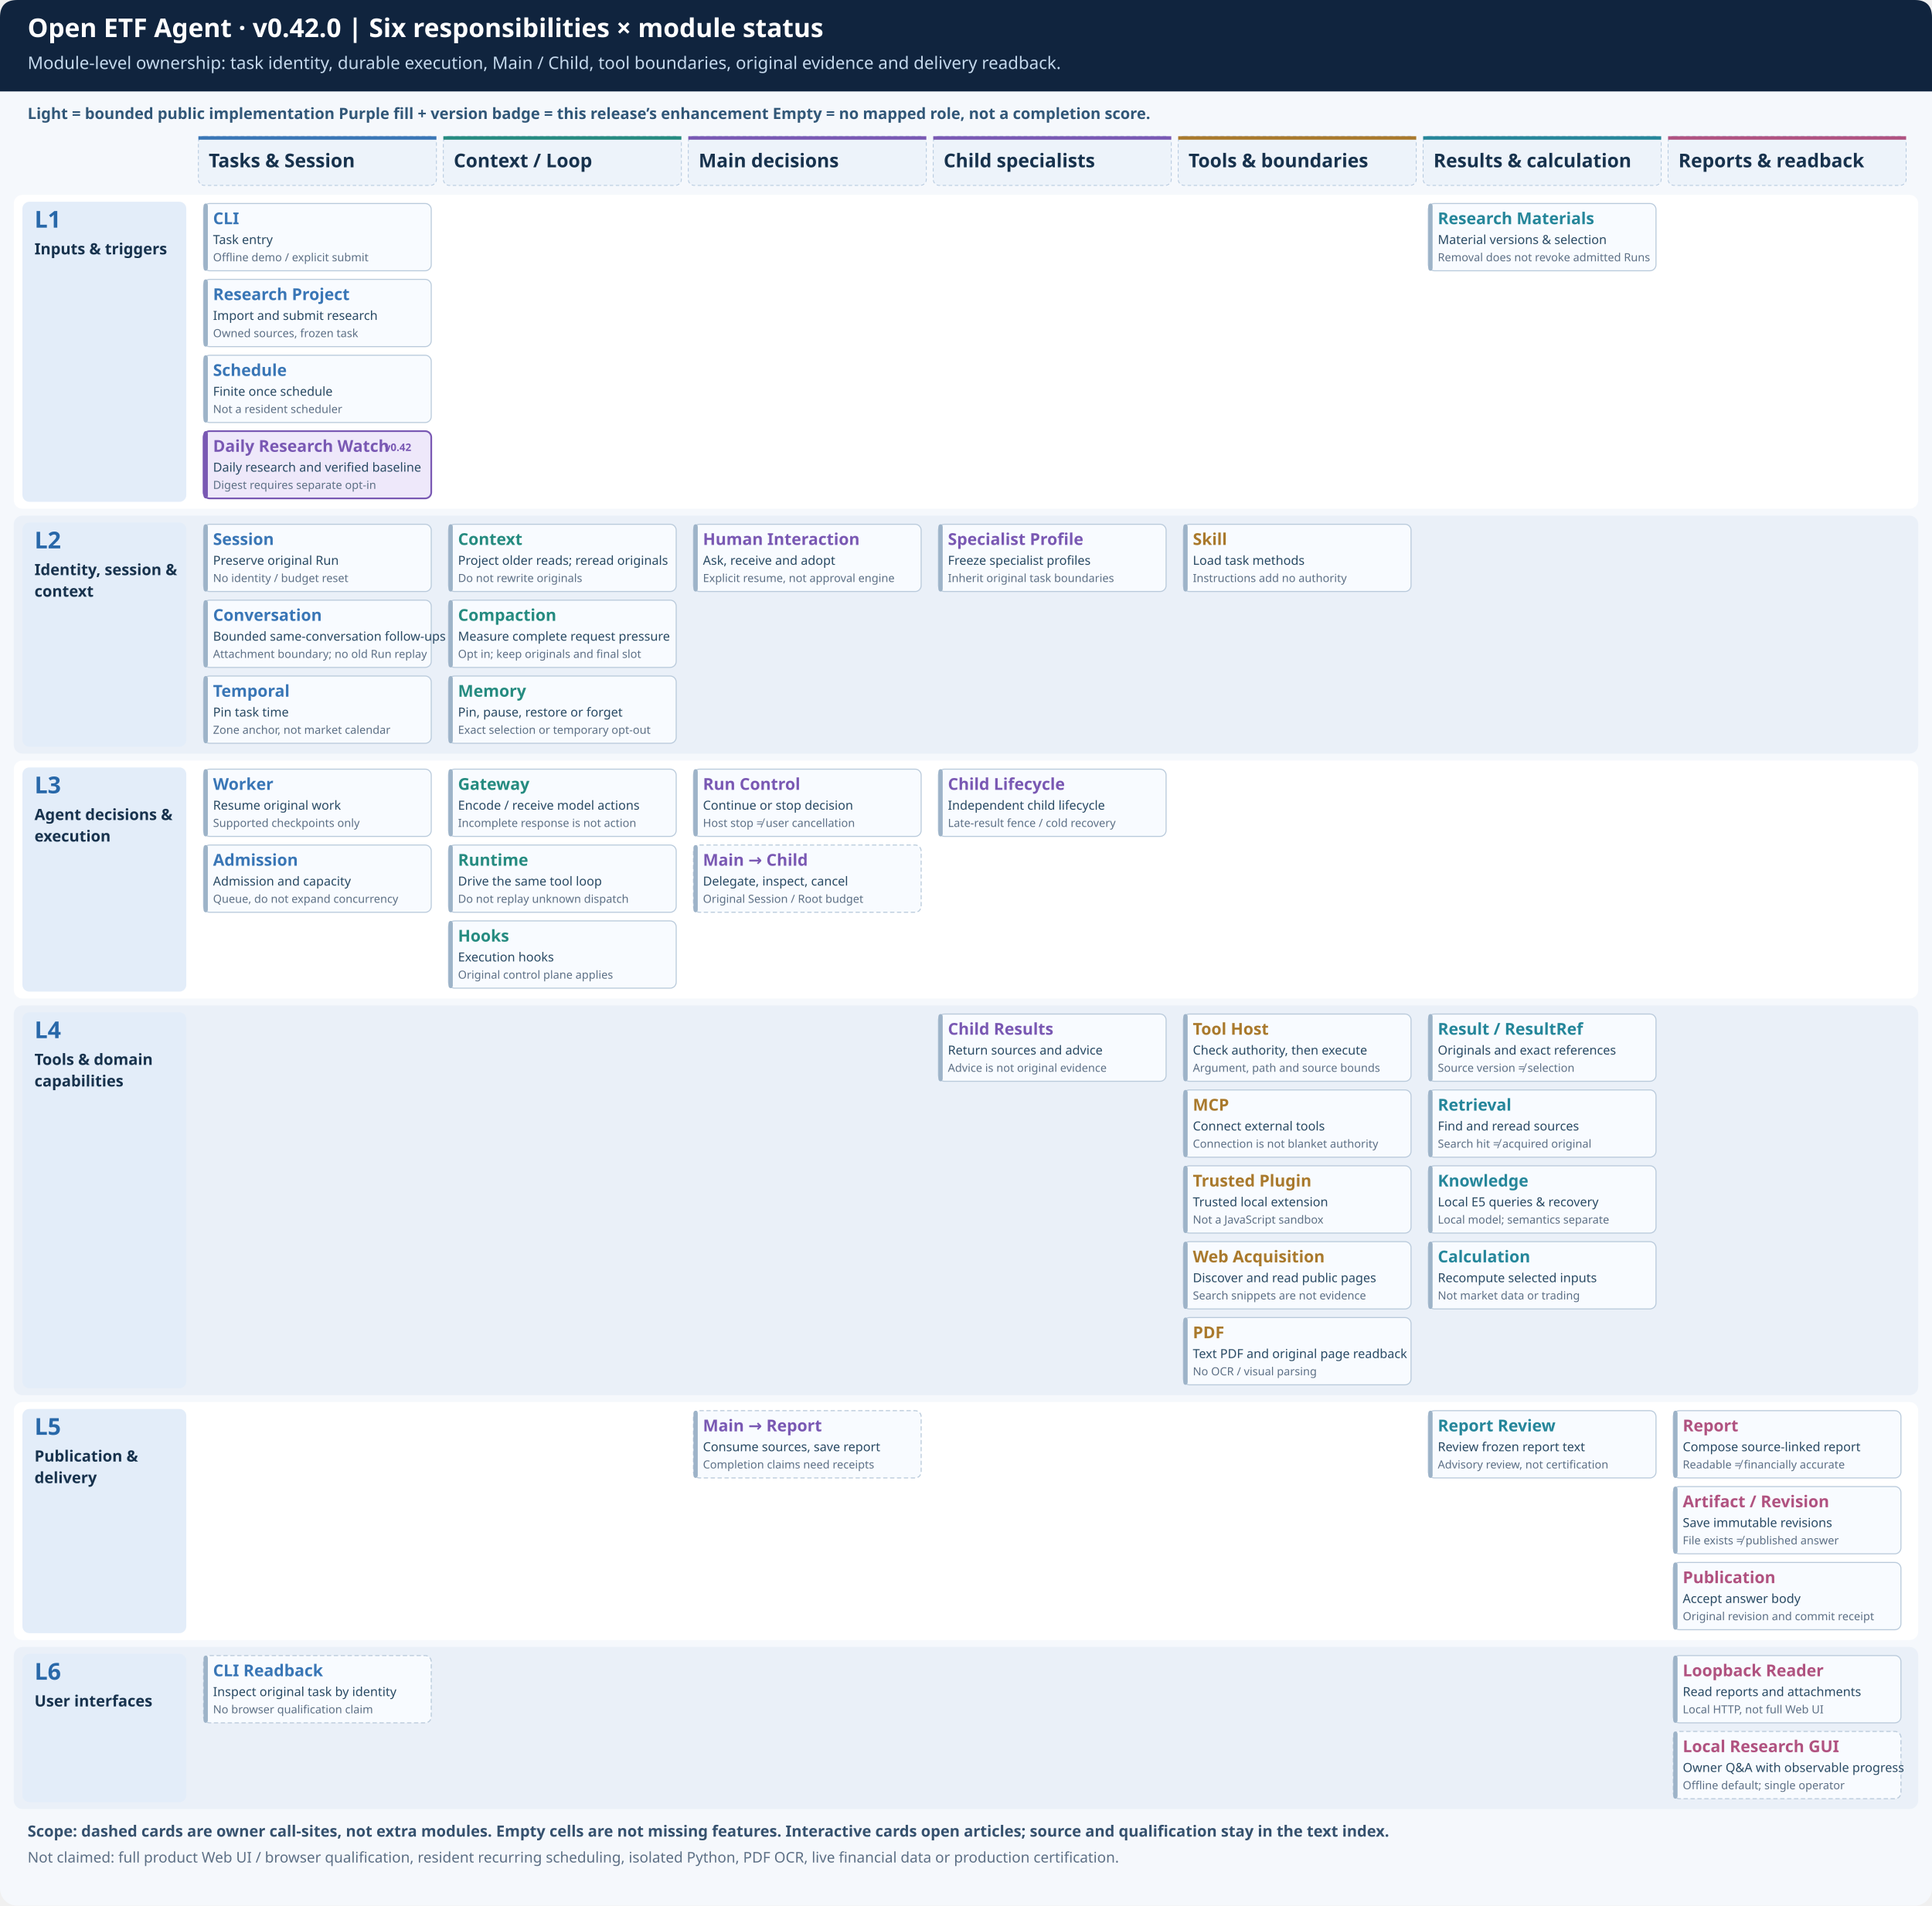
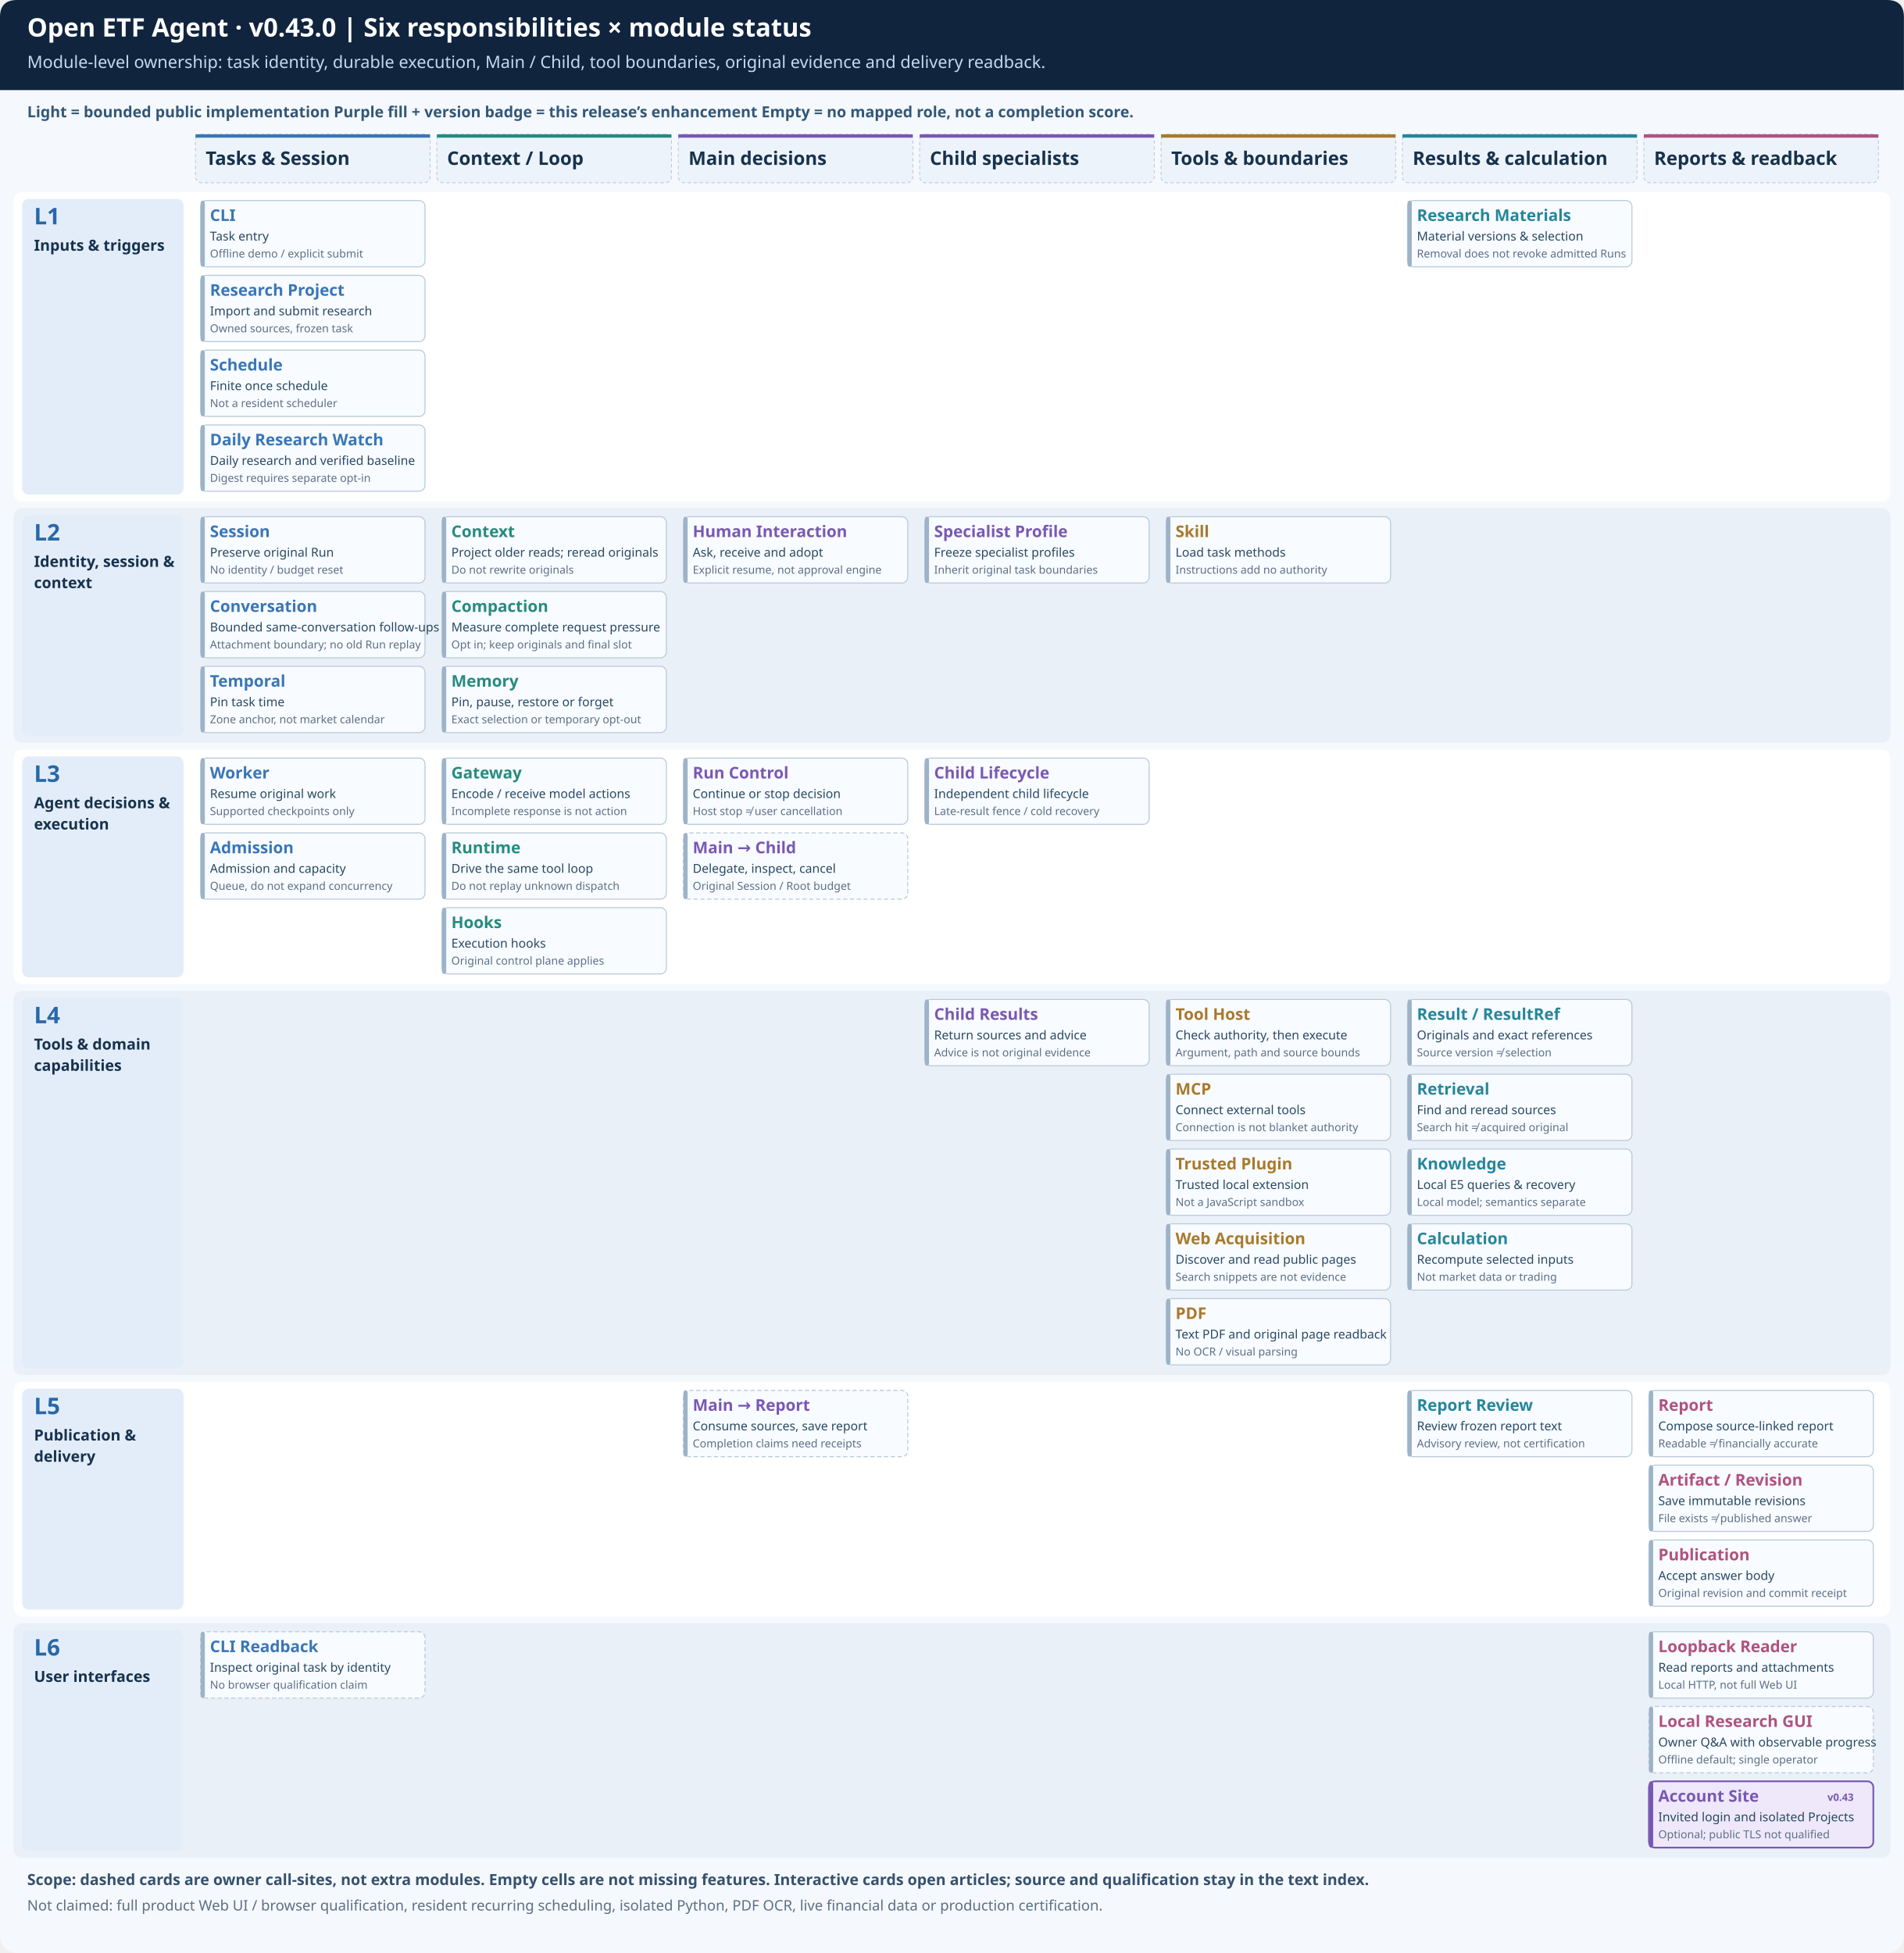
- <svg xmlns="http://www.w3.org/2000/svg" width="2240" height="2210" viewBox="0 0 2240 2210" role="img" aria-labelledby="title desc">
-   <rect width="2240" height="2210" rx="20" fill="#f5f8fc" />
+ <svg xmlns="http://www.w3.org/2000/svg" width="2240" height="2298" viewBox="0 0 2240 2298" role="img" aria-labelledby="title desc">
+   <rect width="2240" height="2298" rx="20" fill="#f5f8fc" />
  <path d="M20 0h2200q20 0 20 20v86H0V20Q0 0 20 0" fill="#10243e" />
  <g font-family="system-ui, sans-serif">
-     <text x="32" y="43" font-size="30" fill="#fff" font-weight="700">Open ETF Agent · v0.42.0 | Six responsibilities × module status</text>
+     <text x="32" y="43" font-size="30" fill="#fff" font-weight="700">Open ETF Agent · v0.43.0 | Six responsibilities × module status</text>
    <text x="32" y="80" font-size="20" fill="#c5d9ed" font-weight="400">Module-level ownership: task identity, durable execution, Main / Child, tool boundaries, original evidence and delivery readback.</text>
    <text x="32" y="138" font-size="18" fill="#315778" font-weight="600">Light = bounded public implementation   Purple fill + version badge = this release’s enhancement   Empty = no mapped role, not a completion score.</text>
    <rect x="230" y="158" width="276" height="57" rx="7" fill="#edf3fa" stroke="#b8cbe0" stroke-dasharray="4 3" />
    <rect x="230" y="158" width="276" height="4" fill="#3976b6" />
    <text x="242" y="194" font-size="22" fill="#17324d" font-weight="700">Tasks &amp; Session</text>
    <rect x="514" y="158" width="276" height="57" rx="7" fill="#edf3fa" stroke="#b8cbe0" stroke-dasharray="4 3" />
    <rect x="514" y="158" width="276" height="4" fill="#258b80" />
    <text x="526" y="194" font-size="22" fill="#17324d" font-weight="700">Context / Loop</text>
    <rect x="798" y="158" width="276" height="57" rx="7" fill="#edf3fa" stroke="#b8cbe0" stroke-dasharray="4 3" />
    <rect x="798" y="158" width="276" height="4" fill="#7958b3" />
    <text x="810" y="194" font-size="22" fill="#17324d" font-weight="700">Main decisions</text>
    <rect x="1082" y="158" width="276" height="57" rx="7" fill="#edf3fa" stroke="#b8cbe0" stroke-dasharray="4 3" />
    <rect x="1082" y="158" width="276" height="4" fill="#7958b3" />
    <text x="1094" y="194" font-size="22" fill="#17324d" font-weight="700">Child specialists</text>
    <rect x="1366" y="158" width="276" height="57" rx="7" fill="#edf3fa" stroke="#b8cbe0" stroke-dasharray="4 3" />
    <rect x="1366" y="158" width="276" height="4" fill="#a9792c" />
    <text x="1378" y="194" font-size="22" fill="#17324d" font-weight="700">Tools &amp; boundaries</text>
    <rect x="1650" y="158" width="276" height="57" rx="7" fill="#edf3fa" stroke="#b8cbe0" stroke-dasharray="4 3" />
    <rect x="1650" y="158" width="276" height="4" fill="#25869a" />
    <text x="1662" y="194" font-size="22" fill="#17324d" font-weight="700">Results &amp; calculation</text>
    <rect x="1934" y="158" width="276" height="57" rx="7" fill="#edf3fa" stroke="#b8cbe0" stroke-dasharray="4 3" />
    <rect x="1934" y="158" width="276" height="4" fill="#b05280" />
    <text x="1946" y="194" font-size="22" fill="#17324d" font-weight="700">Reports &amp; readback</text>
    <rect x="16" y="226" width="2208" height="364" rx="10" fill="#ffffff" />
    <rect x="26" y="234" width="190" height="348" rx="8" fill="#e3edf9" />
    <text x="40" y="264" font-size="27" fill="#2868a9" font-weight="700">L1</text>
    <text x="40" y="295" font-size="18" fill="#17324d" font-weight="700">Inputs &amp; triggers</text>
    <a href="https://hpoenixf.com/eff-agent-article/en/articles/agent-in-15-minutes" target="_blank" rel="noopener noreferrer">
      <rect x="236" y="236" width="264" height="78" rx="7" fill="#f8fbff" stroke="#b9cadb" stroke-width="1.2" />
      <rect x="236" y="236" width="5" height="78" rx="3" fill="#9db3c8" />
      <text x="247" y="260" font-size="19" fill="#3976b6" font-weight="700">CLI</text>
      <text x="247" y="283" font-size="14.5" fill="#284963" font-weight="500">Task entry</text>
      <text x="247" y="303" font-size="13" fill="#5c6f85" font-weight="400">Offline demo / explicit submit</text>
    </a>
    <a href="https://hpoenixf.com/eff-agent-article/en/articles/open-etf-agent-research-project-workshop" target="_blank" rel="noopener noreferrer">
      <rect x="236" y="324" width="264" height="78" rx="7" fill="#f8fbff" stroke="#b9cadb" stroke-width="1.2" />
      <rect x="236" y="324" width="5" height="78" rx="3" fill="#9db3c8" />
      <text x="247" y="348" font-size="19" fill="#3976b6" font-weight="700">Research Project</text>
      <text x="247" y="371" font-size="14.5" fill="#284963" font-weight="500">Import and submit research</text>
      <text x="247" y="391" font-size="13" fill="#5c6f85" font-weight="400">Owned sources, frozen task</text>
    </a>
    <a href="https://hpoenixf.com/eff-agent-article/en/articles/agent-autonomous-scheduled-research" target="_blank" rel="noopener noreferrer">
      <rect x="236" y="412" width="264" height="78" rx="7" fill="#f8fbff" stroke="#b9cadb" stroke-width="1.2" />
      <rect x="236" y="412" width="5" height="78" rx="3" fill="#9db3c8" />
      <text x="247" y="436" font-size="19" fill="#3976b6" font-weight="700">Schedule</text>
      <text x="247" y="459" font-size="14.5" fill="#284963" font-weight="500">Finite once schedule</text>
      <text x="247" y="479" font-size="13" fill="#5c6f85" font-weight="400">Not a resident scheduler</text>
    </a>
    <a href="https://hpoenixf.com/eff-agent-article/en/articles/agent-autonomous-scheduled-research" target="_blank" rel="noopener noreferrer">
-       <rect x="236" y="500" width="264" height="78" rx="7" fill="#eee8fa" stroke="#7958b3" stroke-width="2" />
-       <rect x="236" y="500" width="5" height="78" rx="3" fill="#7958b3" />
-       <text x="247" y="524" font-size="19" fill="#7958b3" font-weight="700">Daily Research Watch</text>
+       <rect x="236" y="500" width="264" height="78" rx="7" fill="#f8fbff" stroke="#b9cadb" stroke-width="1.2" />
+       <rect x="236" y="500" width="5" height="78" rx="3" fill="#9db3c8" />
+       <text x="247" y="524" font-size="19" fill="#3976b6" font-weight="700">Daily Research Watch</text>
      <text x="247" y="547" font-size="14.5" fill="#284963" font-weight="500">Daily research and verified baseline</text>
      <text x="247" y="567" font-size="13" fill="#5c6f85" font-weight="400">Digest requires separate opt-in</text>
-       <text x="446" y="523" font-size="12" fill="#7958b3" font-weight="700">v0.42</text>
    </a>
    <a href="https://hpoenixf.com/eff-agent-article/en/articles/agent-research-assets-identity-version-lifecycle" target="_blank" rel="noopener noreferrer">
      <rect x="1656" y="236" width="264" height="78" rx="7" fill="#f8fbff" stroke="#b9cadb" stroke-width="1.2" />
      <rect x="1656" y="236" width="5" height="78" rx="3" fill="#9db3c8" />
      <text x="1667" y="260" font-size="19" fill="#25869a" font-weight="700">Research Materials</text>
      <text x="1667" y="283" font-size="14.5" fill="#284963" font-weight="500">Material versions &amp; selection</text>
      <text x="1667" y="303" font-size="13" fill="#5c6f85" font-weight="400">Removal does not revoke admitted Runs</text>
    </a>
    <rect x="16" y="598" width="2208" height="276" rx="10" fill="#eaf0f8" />
    <rect x="26" y="606" width="190" height="260" rx="8" fill="#e3edf9" />
    <text x="40" y="636" font-size="27" fill="#2868a9" font-weight="700">L2</text>
    <text x="40" y="667" font-size="18" fill="#17324d" font-weight="700">Identity, session &amp;</text>
    <text x="40" y="692" font-size="18" fill="#17324d" font-weight="700">context</text>
    <a href="https://hpoenixf.com/eff-agent-article/en/articles/agent-task-session-run-worker-schedule" target="_blank" rel="noopener noreferrer">
      <rect x="236" y="608" width="264" height="78" rx="7" fill="#f8fbff" stroke="#b9cadb" stroke-width="1.2" />
      <rect x="236" y="608" width="5" height="78" rx="3" fill="#9db3c8" />
      <text x="247" y="632" font-size="19" fill="#3976b6" font-weight="700">Session</text>
      <text x="247" y="655" font-size="14.5" fill="#284963" font-weight="500">Preserve original Run</text>
      <text x="247" y="675" font-size="13" fill="#5c6f85" font-weight="400">No identity / budget reset</text>
    </a>
    <a href="https://hpoenixf.com/eff-agent-article/en/articles/agent-conversation-admission-task-continuation" target="_blank" rel="noopener noreferrer">
      <rect x="236" y="696" width="264" height="78" rx="7" fill="#f8fbff" stroke="#b9cadb" stroke-width="1.2" />
      <rect x="236" y="696" width="5" height="78" rx="3" fill="#9db3c8" />
      <text x="247" y="720" font-size="19" fill="#3976b6" font-weight="700">Conversation</text>
      <text x="247" y="743" font-size="14.5" fill="#284963" font-weight="500">Bounded same-conversation follow-ups</text>
      <text x="247" y="763" font-size="13" fill="#5c6f85" font-weight="400">Attachment boundary; no old Run replay</text>
    </a>
    <a href="https://hpoenixf.com/eff-agent-article/en/articles/agent-temporal-semantics-market-calendar" target="_blank" rel="noopener noreferrer">
      <rect x="236" y="784" width="264" height="78" rx="7" fill="#f8fbff" stroke="#b9cadb" stroke-width="1.2" />
      <rect x="236" y="784" width="5" height="78" rx="3" fill="#9db3c8" />
      <text x="247" y="808" font-size="19" fill="#3976b6" font-weight="700">Temporal</text>
      <text x="247" y="831" font-size="14.5" fill="#284963" font-weight="500">Pin task time</text>
      <text x="247" y="851" font-size="13" fill="#5c6f85" font-weight="400">Zone anchor, not market calendar</text>
    </a>
    <a href="https://hpoenixf.com/eff-agent-article/en/articles/agent-context-governance-actions" target="_blank" rel="noopener noreferrer">
      <rect x="520" y="608" width="264" height="78" rx="7" fill="#f8fbff" stroke="#b9cadb" stroke-width="1.2" />
      <rect x="520" y="608" width="5" height="78" rx="3" fill="#9db3c8" />
      <text x="531" y="632" font-size="19" fill="#258b80" font-weight="700">Context</text>
      <text x="531" y="655" font-size="14.5" fill="#284963" font-weight="500">Project older reads; reread originals</text>
      <text x="531" y="675" font-size="13" fill="#5c6f85" font-weight="400">Do not rewrite originals</text>
    </a>
    <a href="https://hpoenixf.com/eff-agent-article/en/articles/agent-main-run-context-compaction" target="_blank" rel="noopener noreferrer">
      <rect x="520" y="696" width="264" height="78" rx="7" fill="#f8fbff" stroke="#b9cadb" stroke-width="1.2" />
      <rect x="520" y="696" width="5" height="78" rx="3" fill="#9db3c8" />
      <text x="531" y="720" font-size="19" fill="#258b80" font-weight="700">Compaction</text>
      <text x="531" y="743" font-size="14.5" fill="#284963" font-weight="500">Measure complete request pressure</text>
      <text x="531" y="763" font-size="13" fill="#5c6f85" font-weight="400">Opt in; keep originals and final slot</text>
    </a>
    <a href="https://hpoenixf.com/eff-agent-article/en/articles/026-agent-memory-forget-durable-effects" target="_blank" rel="noopener noreferrer">
      <rect x="520" y="784" width="264" height="78" rx="7" fill="#f8fbff" stroke="#b9cadb" stroke-width="1.2" />
      <rect x="520" y="784" width="5" height="78" rx="3" fill="#9db3c8" />
      <text x="531" y="808" font-size="19" fill="#258b80" font-weight="700">Memory</text>
      <text x="531" y="831" font-size="14.5" fill="#284963" font-weight="500">Pin, pause, restore or forget</text>
      <text x="531" y="851" font-size="13" fill="#5c6f85" font-weight="400">Exact selection or temporary opt-out</text>
    </a>
    <a href="https://hpoenixf.com/eff-agent-article/en/articles/agent-durable-human-interaction-response-adoption" target="_blank" rel="noopener noreferrer">
      <rect x="804" y="608" width="264" height="78" rx="7" fill="#f8fbff" stroke="#b9cadb" stroke-width="1.2" />
      <rect x="804" y="608" width="5" height="78" rx="3" fill="#9db3c8" />
      <text x="815" y="632" font-size="19" fill="#7958b3" font-weight="700">Human Interaction</text>
      <text x="815" y="655" font-size="14.5" fill="#284963" font-weight="500">Ask, receive and adopt</text>
      <text x="815" y="675" font-size="13" fill="#5c6f85" font-weight="400">Explicit resume, not approval engine</text>
    </a>
    <a href="https://hpoenixf.com/eff-agent-article/en/articles/agent-custom-expert-from-prompt-to-recovery" target="_blank" rel="noopener noreferrer">
      <rect x="1088" y="608" width="264" height="78" rx="7" fill="#f8fbff" stroke="#b9cadb" stroke-width="1.2" />
      <rect x="1088" y="608" width="5" height="78" rx="3" fill="#9db3c8" />
      <text x="1099" y="632" font-size="19" fill="#7958b3" font-weight="700">Specialist Profile</text>
      <text x="1099" y="655" font-size="14.5" fill="#284963" font-weight="500">Freeze specialist profiles</text>
      <text x="1099" y="675" font-size="13" fill="#5c6f85" font-weight="400">Inherit original task boundaries</text>
    </a>
    <a href="https://hpoenixf.com/eff-agent-article/en/articles/agent-skill-from-markdown-to-callable-research" target="_blank" rel="noopener noreferrer">
      <rect x="1372" y="608" width="264" height="78" rx="7" fill="#f8fbff" stroke="#b9cadb" stroke-width="1.2" />
      <rect x="1372" y="608" width="5" height="78" rx="3" fill="#9db3c8" />
      <text x="1383" y="632" font-size="19" fill="#a9792c" font-weight="700">Skill</text>
      <text x="1383" y="655" font-size="14.5" fill="#284963" font-weight="500">Load task methods</text>
      <text x="1383" y="675" font-size="13" fill="#5c6f85" font-weight="400">Instructions add no authority</text>
    </a>
    <rect x="16" y="882" width="2208" height="276" rx="10" fill="#ffffff" />
    <rect x="26" y="890" width="190" height="260" rx="8" fill="#e3edf9" />
    <text x="40" y="920" font-size="27" fill="#2868a9" font-weight="700">L3</text>
    <text x="40" y="951" font-size="18" fill="#17324d" font-weight="700">Agent decisions &amp;</text>
    <text x="40" y="976" font-size="18" fill="#17324d" font-weight="700">execution</text>
    <a href="https://hpoenixf.com/eff-agent-article/en/articles/open-etf-agent-v010-system-design" target="_blank" rel="noopener noreferrer">
      <rect x="236" y="892" width="264" height="78" rx="7" fill="#f8fbff" stroke="#b9cadb" stroke-width="1.2" />
      <rect x="236" y="892" width="5" height="78" rx="3" fill="#9db3c8" />
      <text x="247" y="916" font-size="19" fill="#3976b6" font-weight="700">Worker</text>
      <text x="247" y="939" font-size="14.5" fill="#284963" font-weight="500">Resume original work</text>
      <text x="247" y="959" font-size="13" fill="#5c6f85" font-weight="400">Supported checkpoints only</text>
    </a>
    <a href="https://hpoenixf.com/eff-agent-article/en/articles/agent-provider-admission-capacity-lease" target="_blank" rel="noopener noreferrer">
      <rect x="236" y="980" width="264" height="78" rx="7" fill="#f8fbff" stroke="#b9cadb" stroke-width="1.2" />
      <rect x="236" y="980" width="5" height="78" rx="3" fill="#9db3c8" />
      <text x="247" y="1004" font-size="19" fill="#3976b6" font-weight="700">Admission</text>
      <text x="247" y="1027" font-size="14.5" fill="#284963" font-weight="500">Admission and capacity</text>
      <text x="247" y="1047" font-size="13" fill="#5c6f85" font-weight="400">Queue, do not expand concurrency</text>
    </a>
    <a href="https://hpoenixf.com/eff-agent-article/en/articles/agent-provider-architecture-and-admission" target="_blank" rel="noopener noreferrer">
      <rect x="520" y="892" width="264" height="78" rx="7" fill="#f8fbff" stroke="#b9cadb" stroke-width="1.2" />
      <rect x="520" y="892" width="5" height="78" rx="3" fill="#9db3c8" />
      <text x="531" y="916" font-size="19" fill="#258b80" font-weight="700">Gateway</text>
      <text x="531" y="939" font-size="14.5" fill="#284963" font-weight="500">Encode / receive model actions</text>
      <text x="531" y="959" font-size="13" fill="#5c6f85" font-weight="400">Incomplete response is not action</text>
    </a>
    <a href="https://hpoenixf.com/eff-agent-article/en/articles/etf-agent-model-harness-research-loop" target="_blank" rel="noopener noreferrer">
      <rect x="520" y="980" width="264" height="78" rx="7" fill="#f8fbff" stroke="#b9cadb" stroke-width="1.2" />
      <rect x="520" y="980" width="5" height="78" rx="3" fill="#9db3c8" />
      <text x="531" y="1004" font-size="19" fill="#258b80" font-weight="700">Runtime</text>
      <text x="531" y="1027" font-size="14.5" fill="#284963" font-weight="500">Drive the same tool loop</text>
      <text x="531" y="1047" font-size="13" fill="#5c6f85" font-weight="400">Do not replay unknown dispatch</text>
    </a>
    <a href="https://hpoenixf.com/eff-agent-article/en/articles/agent-multi-ecosystem-hook-execution" target="_blank" rel="noopener noreferrer">
      <rect x="520" y="1068" width="264" height="78" rx="7" fill="#f8fbff" stroke="#b9cadb" stroke-width="1.2" />
      <rect x="520" y="1068" width="5" height="78" rx="3" fill="#9db3c8" />
      <text x="531" y="1092" font-size="19" fill="#258b80" font-weight="700">Hooks</text>
      <text x="531" y="1115" font-size="14.5" fill="#284963" font-weight="500">Execution hooks</text>
      <text x="531" y="1135" font-size="13" fill="#5c6f85" font-weight="400">Original control plane applies</text>
    </a>
    <a href="https://hpoenixf.com/eff-agent-article/en/articles/agent-veto-authority-and-run-termination" target="_blank" rel="noopener noreferrer">
      <rect x="804" y="892" width="264" height="78" rx="7" fill="#f8fbff" stroke="#b9cadb" stroke-width="1.2" />
      <rect x="804" y="892" width="5" height="78" rx="3" fill="#9db3c8" />
      <text x="815" y="916" font-size="19" fill="#7958b3" font-weight="700">Run Control</text>
      <text x="815" y="939" font-size="14.5" fill="#284963" font-weight="500">Continue or stop decision</text>
      <text x="815" y="959" font-size="13" fill="#5c6f85" font-weight="400">Host stop ≠ user cancellation</text>
    </a>
    <a href="https://hpoenixf.com/eff-agent-article/en/articles/agent-subagent-context-specialization" target="_blank" rel="noopener noreferrer">
      <rect x="804" y="980" width="264" height="78" rx="7" fill="#f8fbff" stroke="#b9cadb" stroke-width="1.2" stroke-dasharray="5 3" />
      <rect x="804" y="980" width="5" height="78" rx="3" fill="#9db3c8" />
      <text x="815" y="1004" font-size="19" fill="#7958b3" font-weight="700">Main → Child</text>
      <text x="815" y="1027" font-size="14.5" fill="#284963" font-weight="500">Delegate, inspect, cancel</text>
      <text x="815" y="1047" font-size="13" fill="#5c6f85" font-weight="400">Original Session / Root budget</text>
    </a>
    <a href="https://hpoenixf.com/eff-agent-article/en/articles/agent-subagent-context-specialization" target="_blank" rel="noopener noreferrer">
      <rect x="1088" y="892" width="264" height="78" rx="7" fill="#f8fbff" stroke="#b9cadb" stroke-width="1.2" />
      <rect x="1088" y="892" width="5" height="78" rx="3" fill="#9db3c8" />
      <text x="1099" y="916" font-size="19" fill="#7958b3" font-weight="700">Child Lifecycle</text>
      <text x="1099" y="939" font-size="14.5" fill="#284963" font-weight="500">Independent child lifecycle</text>
      <text x="1099" y="959" font-size="13" fill="#5c6f85" font-weight="400">Late-result fence / cold recovery</text>
    </a>
    <rect x="16" y="1166" width="2208" height="452" rx="10" fill="#eaf0f8" />
    <rect x="26" y="1174" width="190" height="436" rx="8" fill="#e3edf9" />
    <text x="40" y="1204" font-size="27" fill="#2868a9" font-weight="700">L4</text>
    <text x="40" y="1235" font-size="18" fill="#17324d" font-weight="700">Tools &amp; domain</text>
    <text x="40" y="1260" font-size="18" fill="#17324d" font-weight="700">capabilities</text>
    <a href="https://hpoenixf.com/eff-agent-article/en/articles/agent-subagent-contribution-evidence" target="_blank" rel="noopener noreferrer">
      <rect x="1088" y="1176" width="264" height="78" rx="7" fill="#f8fbff" stroke="#b9cadb" stroke-width="1.2" />
      <rect x="1088" y="1176" width="5" height="78" rx="3" fill="#9db3c8" />
      <text x="1099" y="1200" font-size="19" fill="#7958b3" font-weight="700">Child Results</text>
      <text x="1099" y="1223" font-size="14.5" fill="#284963" font-weight="500">Return sources and advice</text>
      <text x="1099" y="1243" font-size="13" fill="#5c6f85" font-weight="400">Advice is not original evidence</text>
    </a>
    <a href="https://hpoenixf.com/eff-agent-article/en/articles/agent-tool-lifecycle-and-model-input" target="_blank" rel="noopener noreferrer">
      <rect x="1372" y="1176" width="264" height="78" rx="7" fill="#f8fbff" stroke="#b9cadb" stroke-width="1.2" />
      <rect x="1372" y="1176" width="5" height="78" rx="3" fill="#9db3c8" />
      <text x="1383" y="1200" font-size="19" fill="#a9792c" font-weight="700">Tool Host</text>
      <text x="1383" y="1223" font-size="14.5" fill="#284963" font-weight="500">Check authority, then execute</text>
      <text x="1383" y="1243" font-size="13" fill="#5c6f85" font-weight="400">Argument, path and source bounds</text>
    </a>
    <a href="https://hpoenixf.com/eff-agent-article/en/articles/mcp-host-from-discovery-to-consumption" target="_blank" rel="noopener noreferrer">
      <rect x="1372" y="1264" width="264" height="78" rx="7" fill="#f8fbff" stroke="#b9cadb" stroke-width="1.2" />
      <rect x="1372" y="1264" width="5" height="78" rx="3" fill="#9db3c8" />
      <text x="1383" y="1288" font-size="19" fill="#a9792c" font-weight="700">MCP</text>
      <text x="1383" y="1311" font-size="14.5" fill="#284963" font-weight="500">Connect external tools</text>
      <text x="1383" y="1331" font-size="13" fill="#5c6f85" font-weight="400">Connection is not blanket authority</text>
    </a>
    <a href="https://hpoenixf.com/eff-agent-article/en/articles/020-agent-extension-host-smartphone" target="_blank" rel="noopener noreferrer">
      <rect x="1372" y="1352" width="264" height="78" rx="7" fill="#f8fbff" stroke="#b9cadb" stroke-width="1.2" />
      <rect x="1372" y="1352" width="5" height="78" rx="3" fill="#9db3c8" />
      <text x="1383" y="1376" font-size="19" fill="#a9792c" font-weight="700">Trusted Plugin</text>
      <text x="1383" y="1399" font-size="14.5" fill="#284963" font-weight="500">Trusted local extension</text>
      <text x="1383" y="1419" font-size="13" fill="#5c6f85" font-weight="400">Not a JavaScript sandbox</text>
    </a>
    <a href="https://hpoenixf.com/eff-agent-article/en/articles/021-agent-web-research-from-search-to-deep-reading" target="_blank" rel="noopener noreferrer">
      <rect x="1372" y="1440" width="264" height="78" rx="7" fill="#f8fbff" stroke="#b9cadb" stroke-width="1.2" />
      <rect x="1372" y="1440" width="5" height="78" rx="3" fill="#9db3c8" />
      <text x="1383" y="1464" font-size="19" fill="#a9792c" font-weight="700">Web Acquisition</text>
      <text x="1383" y="1487" font-size="14.5" fill="#284963" font-weight="500">Discover and read public pages</text>
      <text x="1383" y="1507" font-size="13" fill="#5c6f85" font-weight="400">Search snippets are not evidence</text>
    </a>
    <a href="https://hpoenixf.com/eff-agent-article/en/articles/024-agent-pdf-from-text-to-evidence" target="_blank" rel="noopener noreferrer">
      <rect x="1372" y="1528" width="264" height="78" rx="7" fill="#f8fbff" stroke="#b9cadb" stroke-width="1.2" />
      <rect x="1372" y="1528" width="5" height="78" rx="3" fill="#9db3c8" />
      <text x="1383" y="1552" font-size="19" fill="#a9792c" font-weight="700">PDF</text>
      <text x="1383" y="1575" font-size="14.5" fill="#284963" font-weight="500">Text PDF and original page readback</text>
      <text x="1383" y="1595" font-size="13" fill="#5c6f85" font-weight="400">No OCR / visual parsing</text>
    </a>
    <a href="https://hpoenixf.com/eff-agent-article/en/articles/tool-results-outside-model-context" target="_blank" rel="noopener noreferrer">
      <rect x="1656" y="1176" width="264" height="78" rx="7" fill="#f8fbff" stroke="#b9cadb" stroke-width="1.2" />
      <rect x="1656" y="1176" width="5" height="78" rx="3" fill="#9db3c8" />
      <text x="1667" y="1200" font-size="19" fill="#25869a" font-weight="700">Result / ResultRef</text>
      <text x="1667" y="1223" font-size="14.5" fill="#284963" font-weight="500">Originals and exact references</text>
      <text x="1667" y="1243" font-size="13" fill="#5c6f85" font-weight="400">Source version ≠ selection</text>
    </a>
    <a href="https://hpoenixf.com/eff-agent-article/en/articles/agent-knowledge-retrieval-end-to-end" target="_blank" rel="noopener noreferrer">
      <rect x="1656" y="1264" width="264" height="78" rx="7" fill="#f8fbff" stroke="#b9cadb" stroke-width="1.2" />
      <rect x="1656" y="1264" width="5" height="78" rx="3" fill="#9db3c8" />
      <text x="1667" y="1288" font-size="19" fill="#25869a" font-weight="700">Retrieval</text>
      <text x="1667" y="1311" font-size="14.5" fill="#284963" font-weight="500">Find and reread sources</text>
      <text x="1667" y="1331" font-size="13" fill="#5c6f85" font-weight="400">Search hit ≠ acquired original</text>
    </a>
    <a href="https://hpoenixf.com/eff-agent-article/en/articles/agent-knowledge-retrieval-end-to-end" target="_blank" rel="noopener noreferrer">
      <rect x="1656" y="1352" width="264" height="78" rx="7" fill="#f8fbff" stroke="#b9cadb" stroke-width="1.2" />
      <rect x="1656" y="1352" width="5" height="78" rx="3" fill="#9db3c8" />
      <text x="1667" y="1376" font-size="19" fill="#25869a" font-weight="700">Knowledge</text>
      <text x="1667" y="1399" font-size="14.5" fill="#284963" font-weight="500">Local E5 queries &amp; recovery</text>
      <text x="1667" y="1419" font-size="13" fill="#5c6f85" font-weight="400">Local model; semantics separate</text>
    </a>
    <a href="https://hpoenixf.com/eff-agent-article/en/articles/open-etf-agent-v010-system-design" target="_blank" rel="noopener noreferrer">
      <rect x="1656" y="1440" width="264" height="78" rx="7" fill="#f8fbff" stroke="#b9cadb" stroke-width="1.2" />
      <rect x="1656" y="1440" width="5" height="78" rx="3" fill="#9db3c8" />
      <text x="1667" y="1464" font-size="19" fill="#25869a" font-weight="700">Calculation</text>
      <text x="1667" y="1487" font-size="14.5" fill="#284963" font-weight="500">Recompute selected inputs</text>
      <text x="1667" y="1507" font-size="13" fill="#5c6f85" font-weight="400">Not market data or trading</text>
    </a>
    <rect x="16" y="1626" width="2208" height="276" rx="10" fill="#ffffff" />
    <rect x="26" y="1634" width="190" height="260" rx="8" fill="#e3edf9" />
    <text x="40" y="1664" font-size="27" fill="#2868a9" font-weight="700">L5</text>
    <text x="40" y="1695" font-size="18" fill="#17324d" font-weight="700">Publication &amp;</text>
    <text x="40" y="1720" font-size="18" fill="#17324d" font-weight="700">delivery</text>
    <a href="https://hpoenixf.com/eff-agent-article/en/articles/open-etf-agent-v01-first-readable-report" target="_blank" rel="noopener noreferrer">
      <rect x="804" y="1636" width="264" height="78" rx="7" fill="#f8fbff" stroke="#b9cadb" stroke-width="1.2" stroke-dasharray="5 3" />
      <rect x="804" y="1636" width="5" height="78" rx="3" fill="#9db3c8" />
      <text x="815" y="1660" font-size="19" fill="#7958b3" font-weight="700">Main → Report</text>
      <text x="815" y="1683" font-size="14.5" fill="#284963" font-weight="500">Consume sources, save report</text>
      <text x="815" y="1703" font-size="13" fill="#5c6f85" font-weight="400">Completion claims need receipts</text>
    </a>
    <a href="https://hpoenixf.com/eff-agent-article/en/articles/open-etf-agent-report-review-workshop" target="_blank" rel="noopener noreferrer">
      <rect x="1656" y="1636" width="264" height="78" rx="7" fill="#f8fbff" stroke="#b9cadb" stroke-width="1.2" />
      <rect x="1656" y="1636" width="5" height="78" rx="3" fill="#9db3c8" />
      <text x="1667" y="1660" font-size="19" fill="#25869a" font-weight="700">Report Review</text>
      <text x="1667" y="1683" font-size="14.5" fill="#284963" font-weight="500">Review frozen report text</text>
      <text x="1667" y="1703" font-size="13" fill="#5c6f85" font-weight="400">Advisory review, not certification</text>
    </a>
    <a href="https://hpoenixf.com/eff-agent-article/en/articles/open-etf-agent-v01-first-readable-report" target="_blank" rel="noopener noreferrer">
      <rect x="1940" y="1636" width="264" height="78" rx="7" fill="#f8fbff" stroke="#b9cadb" stroke-width="1.2" />
      <rect x="1940" y="1636" width="5" height="78" rx="3" fill="#9db3c8" />
      <text x="1951" y="1660" font-size="19" fill="#b05280" font-weight="700">Report</text>
      <text x="1951" y="1683" font-size="14.5" fill="#284963" font-weight="500">Compose source-linked report</text>
      <text x="1951" y="1703" font-size="13" fill="#5c6f85" font-weight="400">Readable ≠ financially accurate</text>
    </a>
    <a href="https://hpoenixf.com/eff-agent-article/en/articles/agent-artifact-version-access-sharing" target="_blank" rel="noopener noreferrer">
      <rect x="1940" y="1724" width="264" height="78" rx="7" fill="#f8fbff" stroke="#b9cadb" stroke-width="1.2" />
      <rect x="1940" y="1724" width="5" height="78" rx="3" fill="#9db3c8" />
      <text x="1951" y="1748" font-size="19" fill="#b05280" font-weight="700">Artifact / Revision</text>
      <text x="1951" y="1771" font-size="14.5" fill="#284963" font-weight="500">Save immutable revisions</text>
      <text x="1951" y="1791" font-size="13" fill="#5c6f85" font-weight="400">File exists ≠ published answer</text>
    </a>
    <a href="https://hpoenixf.com/eff-agent-article/en/articles/019-agent-answer-publication" target="_blank" rel="noopener noreferrer">
      <rect x="1940" y="1812" width="264" height="78" rx="7" fill="#f8fbff" stroke="#b9cadb" stroke-width="1.2" />
      <rect x="1940" y="1812" width="5" height="78" rx="3" fill="#9db3c8" />
      <text x="1951" y="1836" font-size="19" fill="#b05280" font-weight="700">Publication</text>
      <text x="1951" y="1859" font-size="14.5" fill="#284963" font-weight="500">Accept answer body</text>
      <text x="1951" y="1879" font-size="13" fill="#5c6f85" font-weight="400">Original revision and commit receipt</text>
    </a>
-     <rect x="16" y="1910" width="2208" height="188" rx="10" fill="#eaf0f8" />
-     <rect x="26" y="1918" width="190" height="172" rx="8" fill="#e3edf9" />
+     <rect x="16" y="1910" width="2208" height="276" rx="10" fill="#eaf0f8" />
+     <rect x="26" y="1918" width="190" height="260" rx="8" fill="#e3edf9" />
    <text x="40" y="1948" font-size="27" fill="#2868a9" font-weight="700">L6</text>
    <text x="40" y="1979" font-size="18" fill="#17324d" font-weight="700">User interfaces</text>
    <a href="https://hpoenixf.com/eff-agent-article/en/articles/open-etf-agent-v01-first-readable-report" target="_blank" rel="noopener noreferrer">
      <rect x="236" y="1920" width="264" height="78" rx="7" fill="#f8fbff" stroke="#b9cadb" stroke-width="1.2" stroke-dasharray="5 3" />
      <rect x="236" y="1920" width="5" height="78" rx="3" fill="#9db3c8" />
      <text x="247" y="1944" font-size="19" fill="#3976b6" font-weight="700">CLI Readback</text>
      <text x="247" y="1967" font-size="14.5" fill="#284963" font-weight="500">Inspect original task by identity</text>
      <text x="247" y="1987" font-size="13" fill="#5c6f85" font-weight="400">No browser qualification claim</text>
    </a>
    <a href="https://hpoenixf.com/eff-agent-article/en/articles/open-etf-agent-v010-system-design" target="_blank" rel="noopener noreferrer">
      <rect x="1940" y="1920" width="264" height="78" rx="7" fill="#f8fbff" stroke="#b9cadb" stroke-width="1.2" />
      <rect x="1940" y="1920" width="5" height="78" rx="3" fill="#9db3c8" />
      <text x="1951" y="1944" font-size="19" fill="#b05280" font-weight="700">Loopback Reader</text>
      <text x="1951" y="1967" font-size="14.5" fill="#284963" font-weight="500">Read reports and attachments</text>
      <text x="1951" y="1987" font-size="13" fill="#5c6f85" font-weight="400">Local HTTP, not full Web UI</text>
    </a>
    <a href="https://hpoenixf.com/eff-agent-article/en/articles/agent-conversation-admission-task-continuation" target="_blank" rel="noopener noreferrer">
      <rect x="1940" y="2008" width="264" height="78" rx="7" fill="#f8fbff" stroke="#b9cadb" stroke-width="1.2" stroke-dasharray="5 3" />
      <rect x="1940" y="2008" width="5" height="78" rx="3" fill="#9db3c8" />
      <text x="1951" y="2032" font-size="19" fill="#b05280" font-weight="700">Local Research GUI</text>
      <text x="1951" y="2055" font-size="14.5" fill="#284963" font-weight="500">Owner Q&amp;A with observable progress</text>
      <text x="1951" y="2075" font-size="13" fill="#5c6f85" font-weight="400">Offline default; single operator</text>
    </a>
-     <text x="32" y="2130" font-size="18" fill="#35516e" font-weight="600">Scope: dashed cards are owner call-sites, not extra modules. Empty cells are not missing features. Interactive cards open articles; source and qualification stay in the text index.</text>
-     <text x="32" y="2160" font-size="17" fill="#5c6f85" font-weight="400">Not claimed: full product Web UI / browser qualification, resident recurring scheduling, isolated Python, PDF OCR, live financial data or production certification.</text>
+     <a href="https://hpoenixf.com/eff-agent-article/en/articles/open-etf-agent-v010-system-design" target="_blank" rel="noopener noreferrer">
+       <rect x="1940" y="2096" width="264" height="78" rx="7" fill="#eee8fa" stroke="#7958b3" stroke-width="2" />
+       <rect x="1940" y="2096" width="5" height="78" rx="3" fill="#7958b3" />
+       <text x="1951" y="2120" font-size="19" fill="#7958b3" font-weight="700">Account Site</text>
+       <text x="1951" y="2143" font-size="14.5" fill="#284963" font-weight="500">Invited login and isolated Projects</text>
+       <text x="1951" y="2163" font-size="13" fill="#5c6f85" font-weight="400">Optional; public TLS not qualified</text>
+       <text x="2150" y="2119" font-size="12" fill="#7958b3" font-weight="700">v0.43</text>
+     </a>
+     <text x="32" y="2218" font-size="18" fill="#35516e" font-weight="600">Scope: dashed cards are owner call-sites, not extra modules. Empty cells are not missing features. Interactive cards open articles; source and qualification stay in the text index.</text>
+     <text x="32" y="2248" font-size="17" fill="#5c6f85" font-weight="400">Not claimed: full product Web UI / browser qualification, resident recurring scheduling, isolated Python, PDF OCR, live financial data or production certification.</text>
  </g>
</svg>
